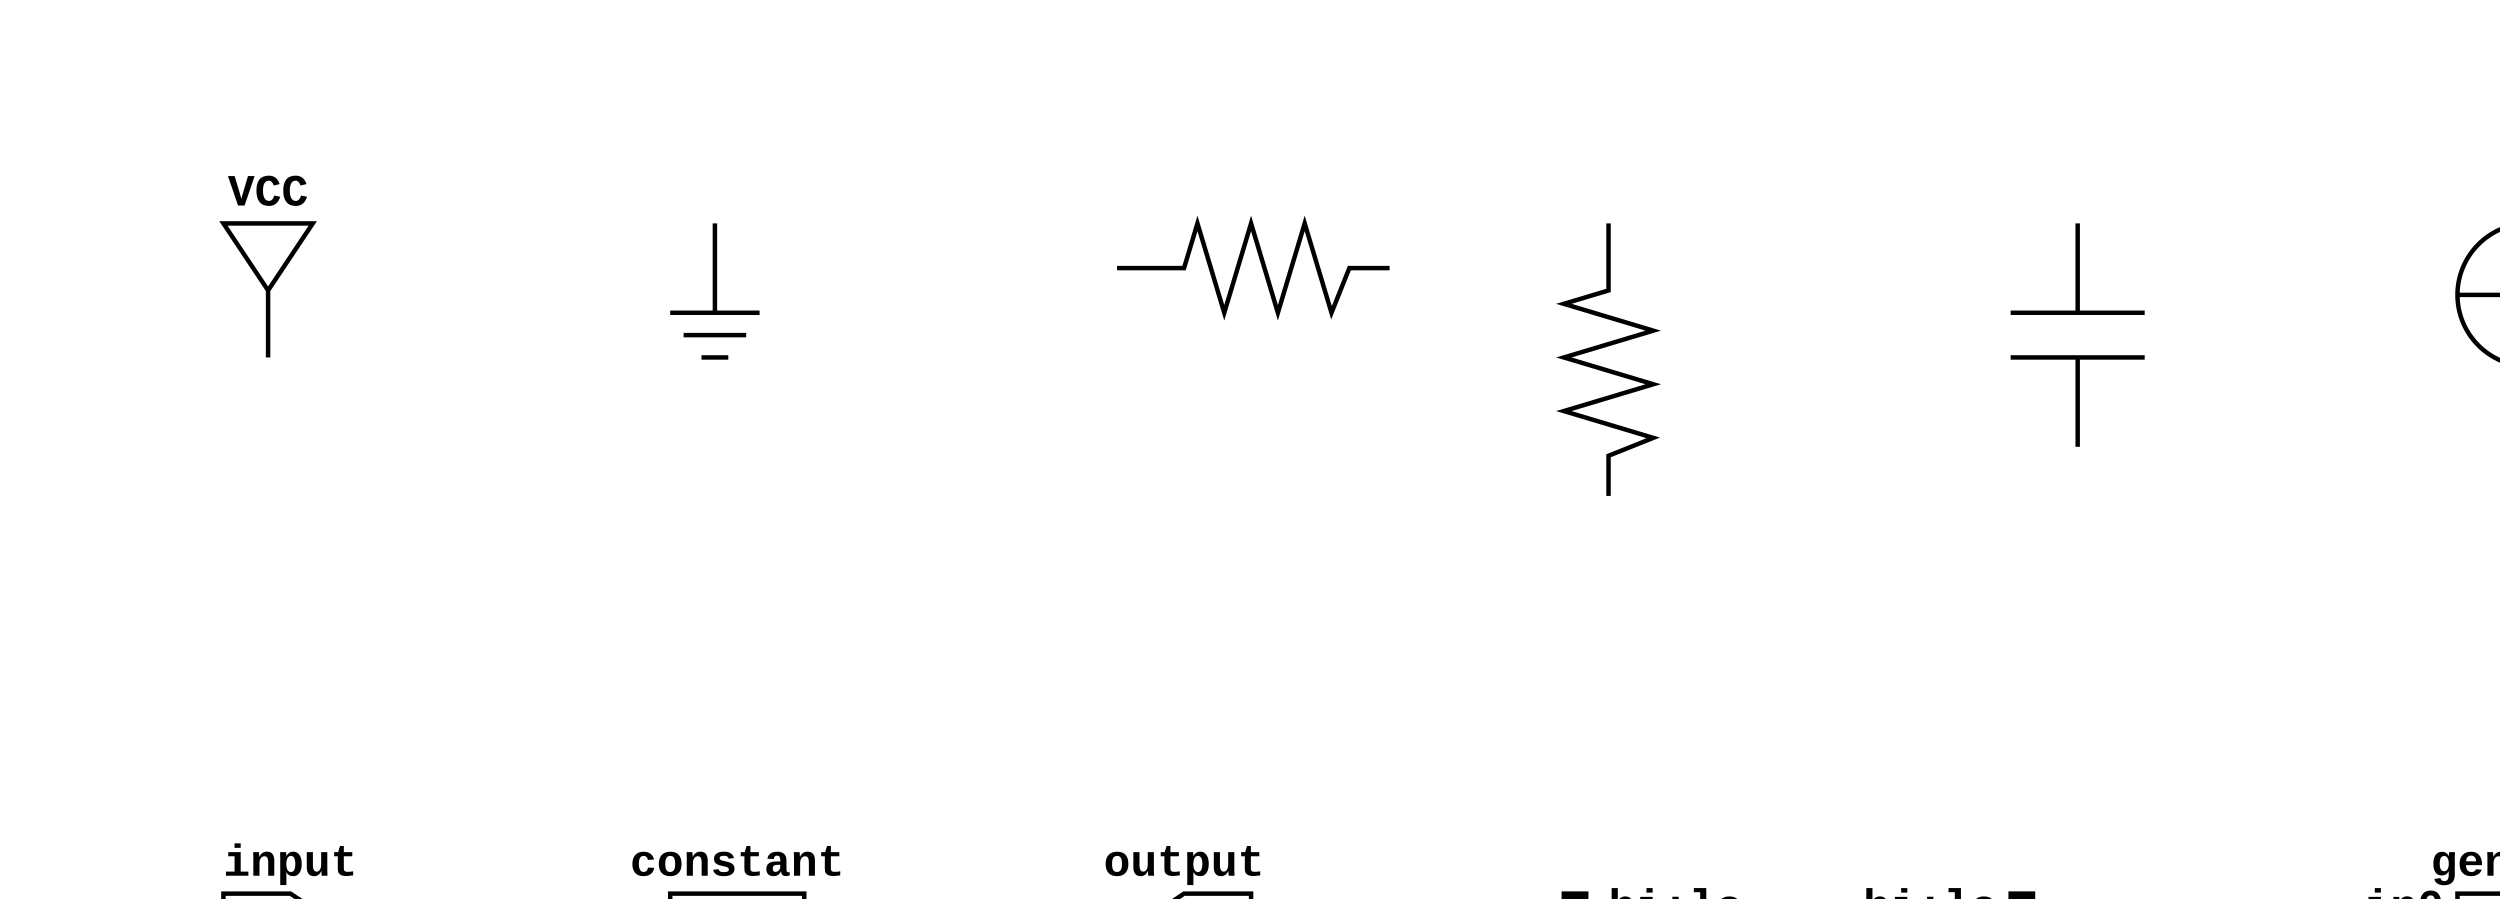
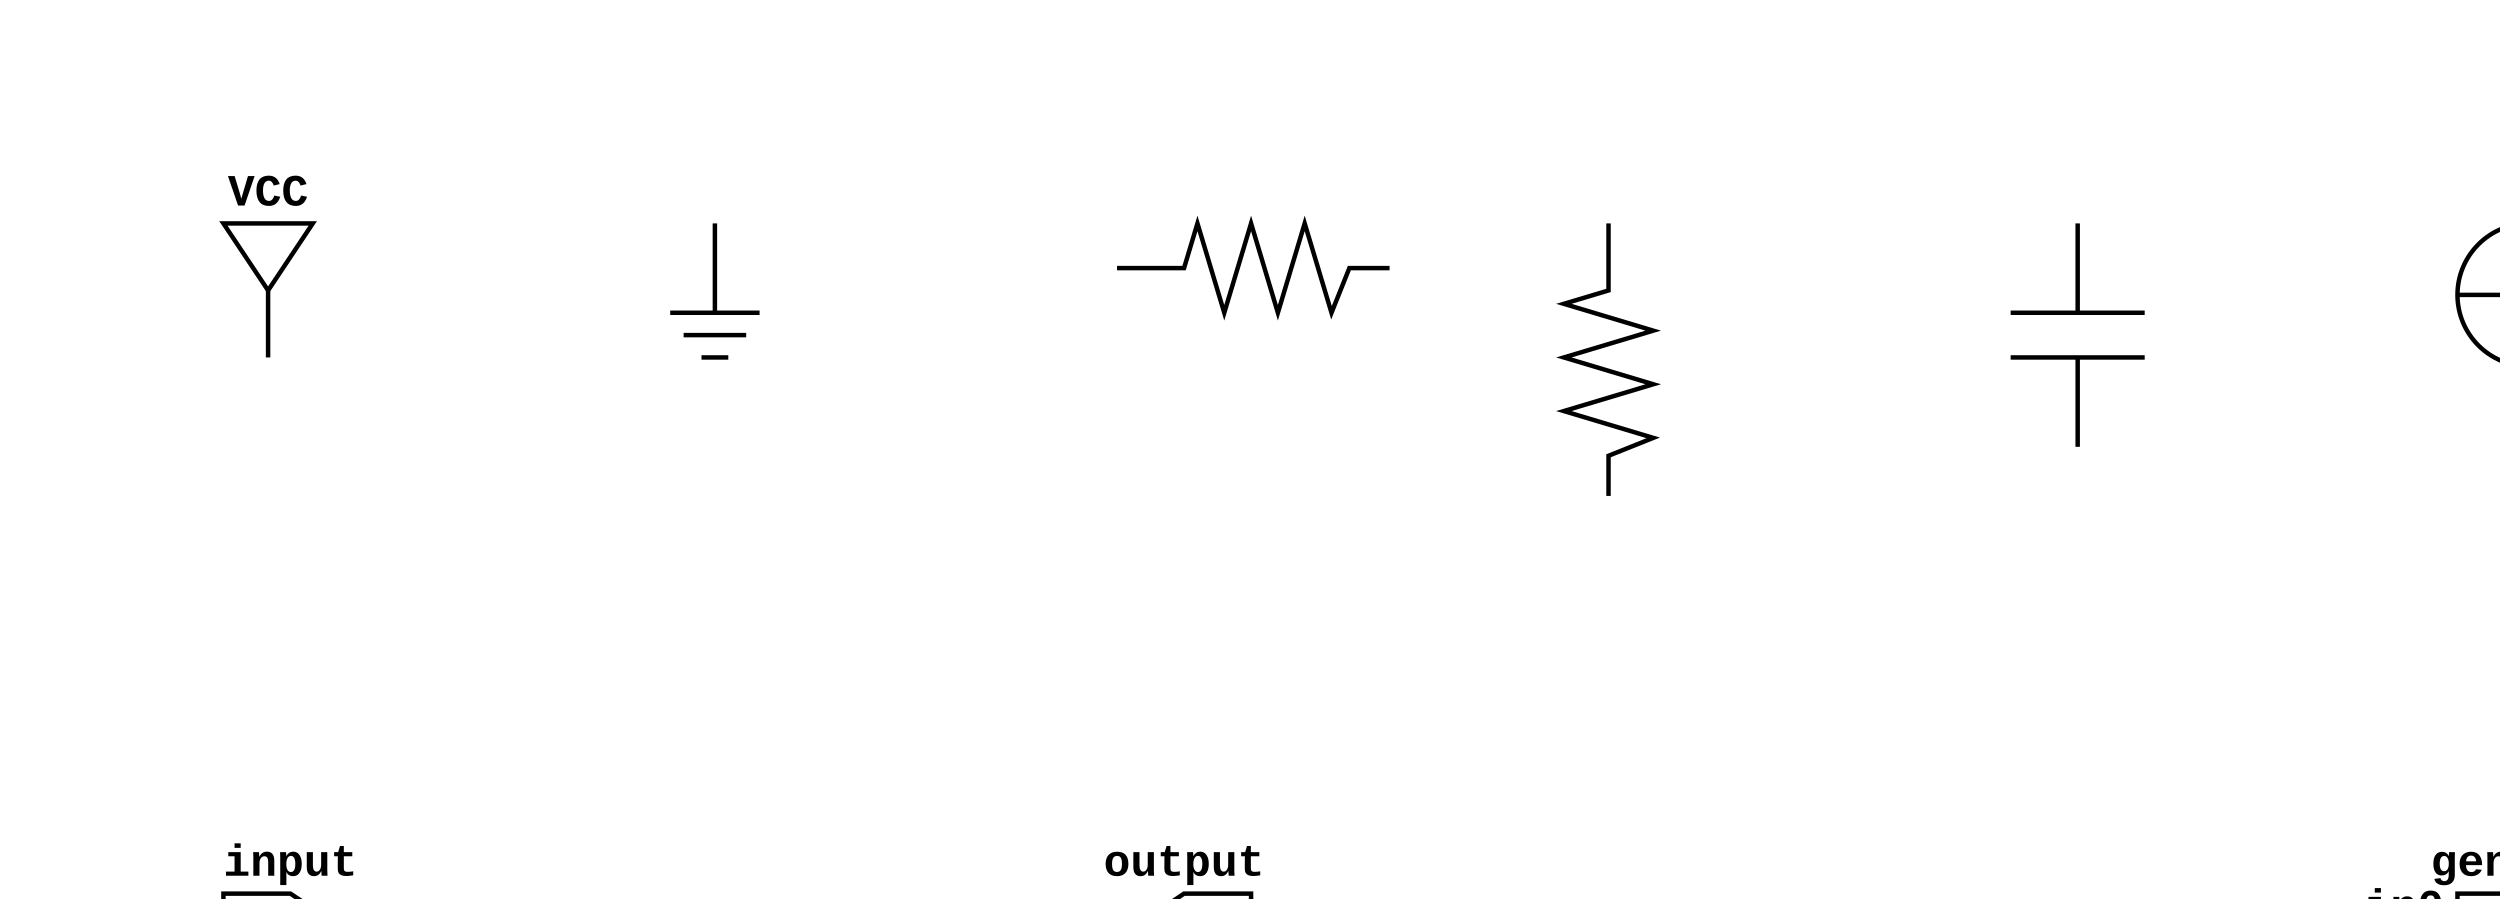
<svg xmlns="http://www.w3.org/2000/svg" xmlns:ns1="https://github.com/nturley/netlistsvg">
  <ns1:properties constants="false" splitsAndJoins="false" genericsLaterals="true">
    <ns1:layoutEngine org.eclipse.elk.layered.spacing.nodeNodeBetweenLayers="5" elk.spacing.nodeNode="35" org.eclipse.elk.direction="DOWN" />
    <ns1:low_priority_alias val="$dff" />
  </ns1:properties>
  <style>
svg {
  stroke:#000;
  fill:none;
}
text {
  fill:#000;
  stroke:none;
  font-size:10px;
  font-weight: bold;
  font-family: "Courier New", monospace;
}
.nodelabel {
  text-anchor: middle;
}
.inputPortLabel {
  text-anchor: end;
}
.splitjoinBody {
  fill:#000;
}
</style>
  <g ns1:type="vcc" transform="translate(50,50)" ns1:width="20" ns1:height="30">
    <ns1:alias val="vcc" />
    <text x="10" y="-4" class="nodelabel">VCC</text>
    <path d="M0,0 L20,0 L10,15 Z" />
    <line x2="10" y2="15" x1="10" y1="30" />
    <g ns1:x="10" ns1:y="30" ns1:pid="A" />
  </g>
  <g ns1:type="gnd" transform="translate(150,50)" ns1:width="20" ns1:height="30">
    <ns1:alias val="gnd" />
    <line x2="10" y2="0" x1="10" y1="20" />
    <line x2="0" y2="20" x1="20" y1="20" />
    <line x2="3" y2="25" x1="17" y1="25" />
    <line x2="7" y2="30" x1="13" y1="30" />
    <g ns1:x="10" ns1:y="0" ns1:pid="A" />
  </g>
  <g ns1:type="resistor_h" transform="translate(250,50)" ns1:width="61" ns1:height="24">
    <ns1:alias val="res_h" />
    <path d="M0,10 L15,10 L18,0 L24,20 L30,0 L36,20 L42,0 L48,20 L52,10 L61,10" />
    <g ns1:x="0" ns1:y="10" ns1:pid="A" ns1:dir="lateral" />
    <g ns1:x="61" ns1:y="10" ns1:pid="B" ns1:dir="lateral" />
  </g>
  <g ns1:type="resistor_v" transform="translate(350,50)" ns1:width="24" ns1:height="61">
    <ns1:alias val="res_v" />
    <path d="M10,0 L10,15 L0,18 L20,24 L0,30 L20,36 L0,42 L20,48 L10,52 L10,61" />
    <g ns1:x="10" ns1:y="0" ns1:pid="A" />
    <g ns1:x="10" ns1:y="61" ns1:pid="B" />
  </g>
  <g ns1:type="capacitor_v" transform="translate(450,50)" ns1:width="30" ns1:height="50">
    <ns1:alias val="cap_v" />
    <path d="M15,0 L15,20 M0,20 L30,20 M0,30 L30,30 M15,30 L15,50" />
    <g ns1:x="15" ns1:y="0" ns1:pid="A" />
    <g ns1:x="15" ns1:y="50" ns1:pid="B" />
  </g>
  <g ns1:type="inputExt" transform="translate(50,200)" ns1:width="30" ns1:height="20">
    <text x="15" y="-4" class="nodelabel">input</text>
    <ns1:alias val="$_inputExt_" />
    <path d="M0,0 L0,20 L15,20 L30,10 L15,0 Z" />
    <g ns1:x="28" ns1:y="10" ns1:pid="Y" ns1:dir="lateral" />
  </g>
-   <g ns1:type="constant" transform="translate(150,200)" ns1:width="30" ns1:height="20">
-     <text x="15" y="-4" class="nodelabel">constant</text>
-     <ns1:alias val="$_constant_" />
-     <rect width="30" height="20" />
-     <g ns1:x="30" ns1:y="10" ns1:pid="Y" />
-   </g>
  <g ns1:type="outputExt" transform="translate(250,200)" ns1:width="30" ns1:height="20">
    <text x="15" y="-4" class="nodelabel">output</text>
    <ns1:alias val="$_outputExt_" />
    <path d="M30,0 L30,20 L15,20 L0,10 L15,0 Z" />
    <g ns1:x="0" ns1:y="10" ns1:pid="A" ns1:dir="lateral" />
-   </g>
-   <g ns1:type="split" transform="translate(350,200)" ns1:width="5" ns1:height="40">
-     <rect width="5" height="40" class="splitjoinBody" />
-     <ns1:alias val="$_split_" />
-     <g ns1:x="0" ns1:y="20" ns1:pid="in" />
-     <g transform="translate(5, 10)" ns1:x="4" ns1:y="10" ns1:pid="out0">
-       <text x="5" y="-4">hi:lo</text>
-     </g>
-     <g transform="translate(5, 30)" ns1:x="4" ns1:y="30" ns1:pid="out1">
-       <text x="5" y="-4">hi:lo</text>
-     </g>
-   </g>
-   <g ns1:type="join" transform="translate(450,200)" ns1:width="4" ns1:height="40">
-     <rect width="5" height="40" class="splitjoinBody" />
-     <ns1:alias val="$_join_" />
-     <g ns1:x="5" ns1:y="20" ns1:pid="out" />
-     <g transform="translate(0, 10)" ns1:x="0" ns1:y="10" ns1:pid="in0">
-       <text x="-3" y="-4" class="inputPortLabel">hi:lo</text>
-     </g>
-     <g transform="translate(0, 30)" ns1:x="0" ns1:y="30" ns1:pid="in1">
-       <text x="-3" y="-4" class="inputPortLabel">hi:lo</text>
-     </g>
  </g>
  <g ns1:type="generic" transform="translate(550,200)" ns1:width="30" ns1:height="40">
    <text x="15" y="-4" class="nodelabel">generic</text>
    <rect width="30" height="40" />
    <g transform="translate(30, 10)" ns1:x="30" ns1:y="10" ns1:pid="out0">
      <text x="5" y="-4" style="fill:#000; stroke:none">out0</text>
    </g>
    <g transform="translate(30, 30)" ns1:x="30" ns1:y="30" ns1:pid="out1">
      <text x="5" y="-4" style="fill:#000;stroke:none">out1</text>
    </g>
    <g transform="translate(0, 10)" ns1:x="0" ns1:y="10" ns1:pid="in0">
      <text x="-3" y="-4" class="inputPortLabel">in0</text>
    </g>
    <g transform="translate(0, 30)" ns1:x="0" ns1:y="30" ns1:pid="in1">
      <text x="-3" y="-4" class="inputPortLabel">in1</text>
    </g>
  </g>
  <g ns1:type="transistor_npn_0" transform="translate(550,50)" ns1:width="32" ns1:height="32">
    <ns1:alias val="npn_0" />
    <path d="M 12,21 23,29" />
    <circle r="16" cx="16" cy="16" />
    <path d="M 0,16 12,16" />
    <path d="M 12,6 12,26" />
    <path d="M 12,10 22,2" />
    <path d="M 23,29 17,28 21,23 23,29 Z" style="fill:#000000" />
    <g ns1:x="22" ns1:y="2" ns1:pid="C" />
    <g ns1:x="0" ns1:y="16" ns1:pid="B" ns1:dir="lateral" />
    <g ns1:x="23" ns1:y="29" ns1:pid="E" />
  </g>
</svg>
